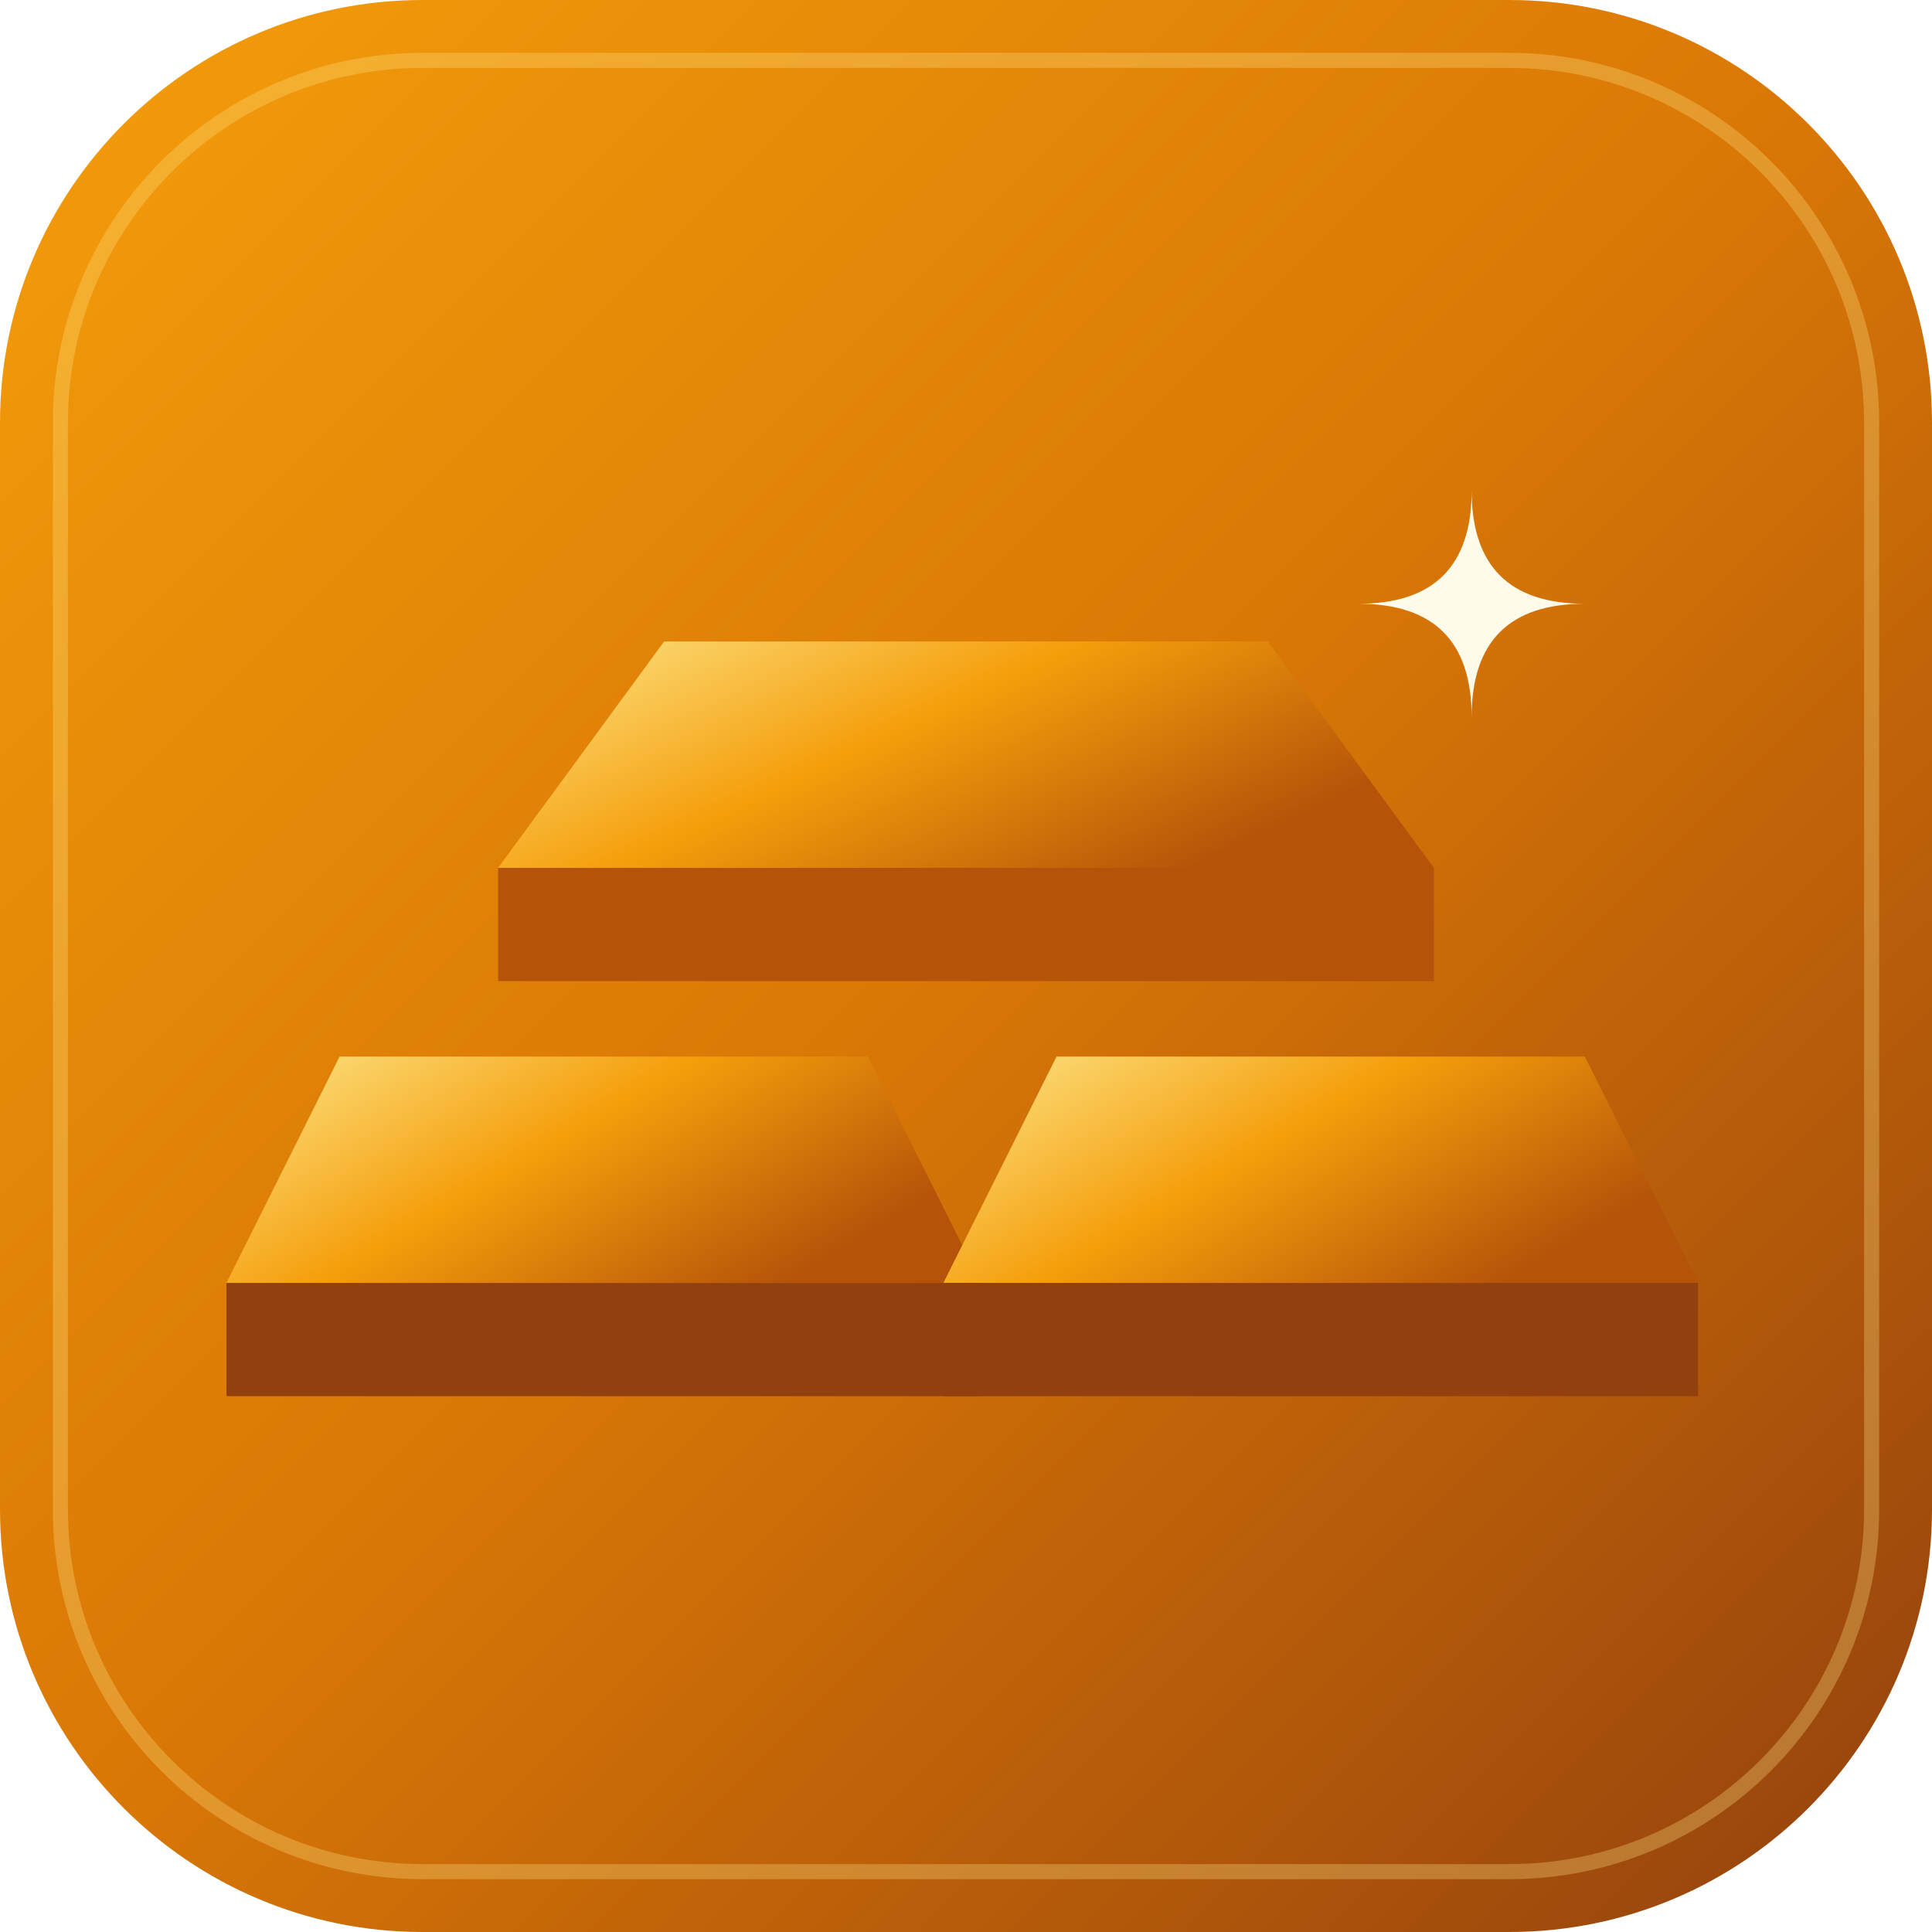
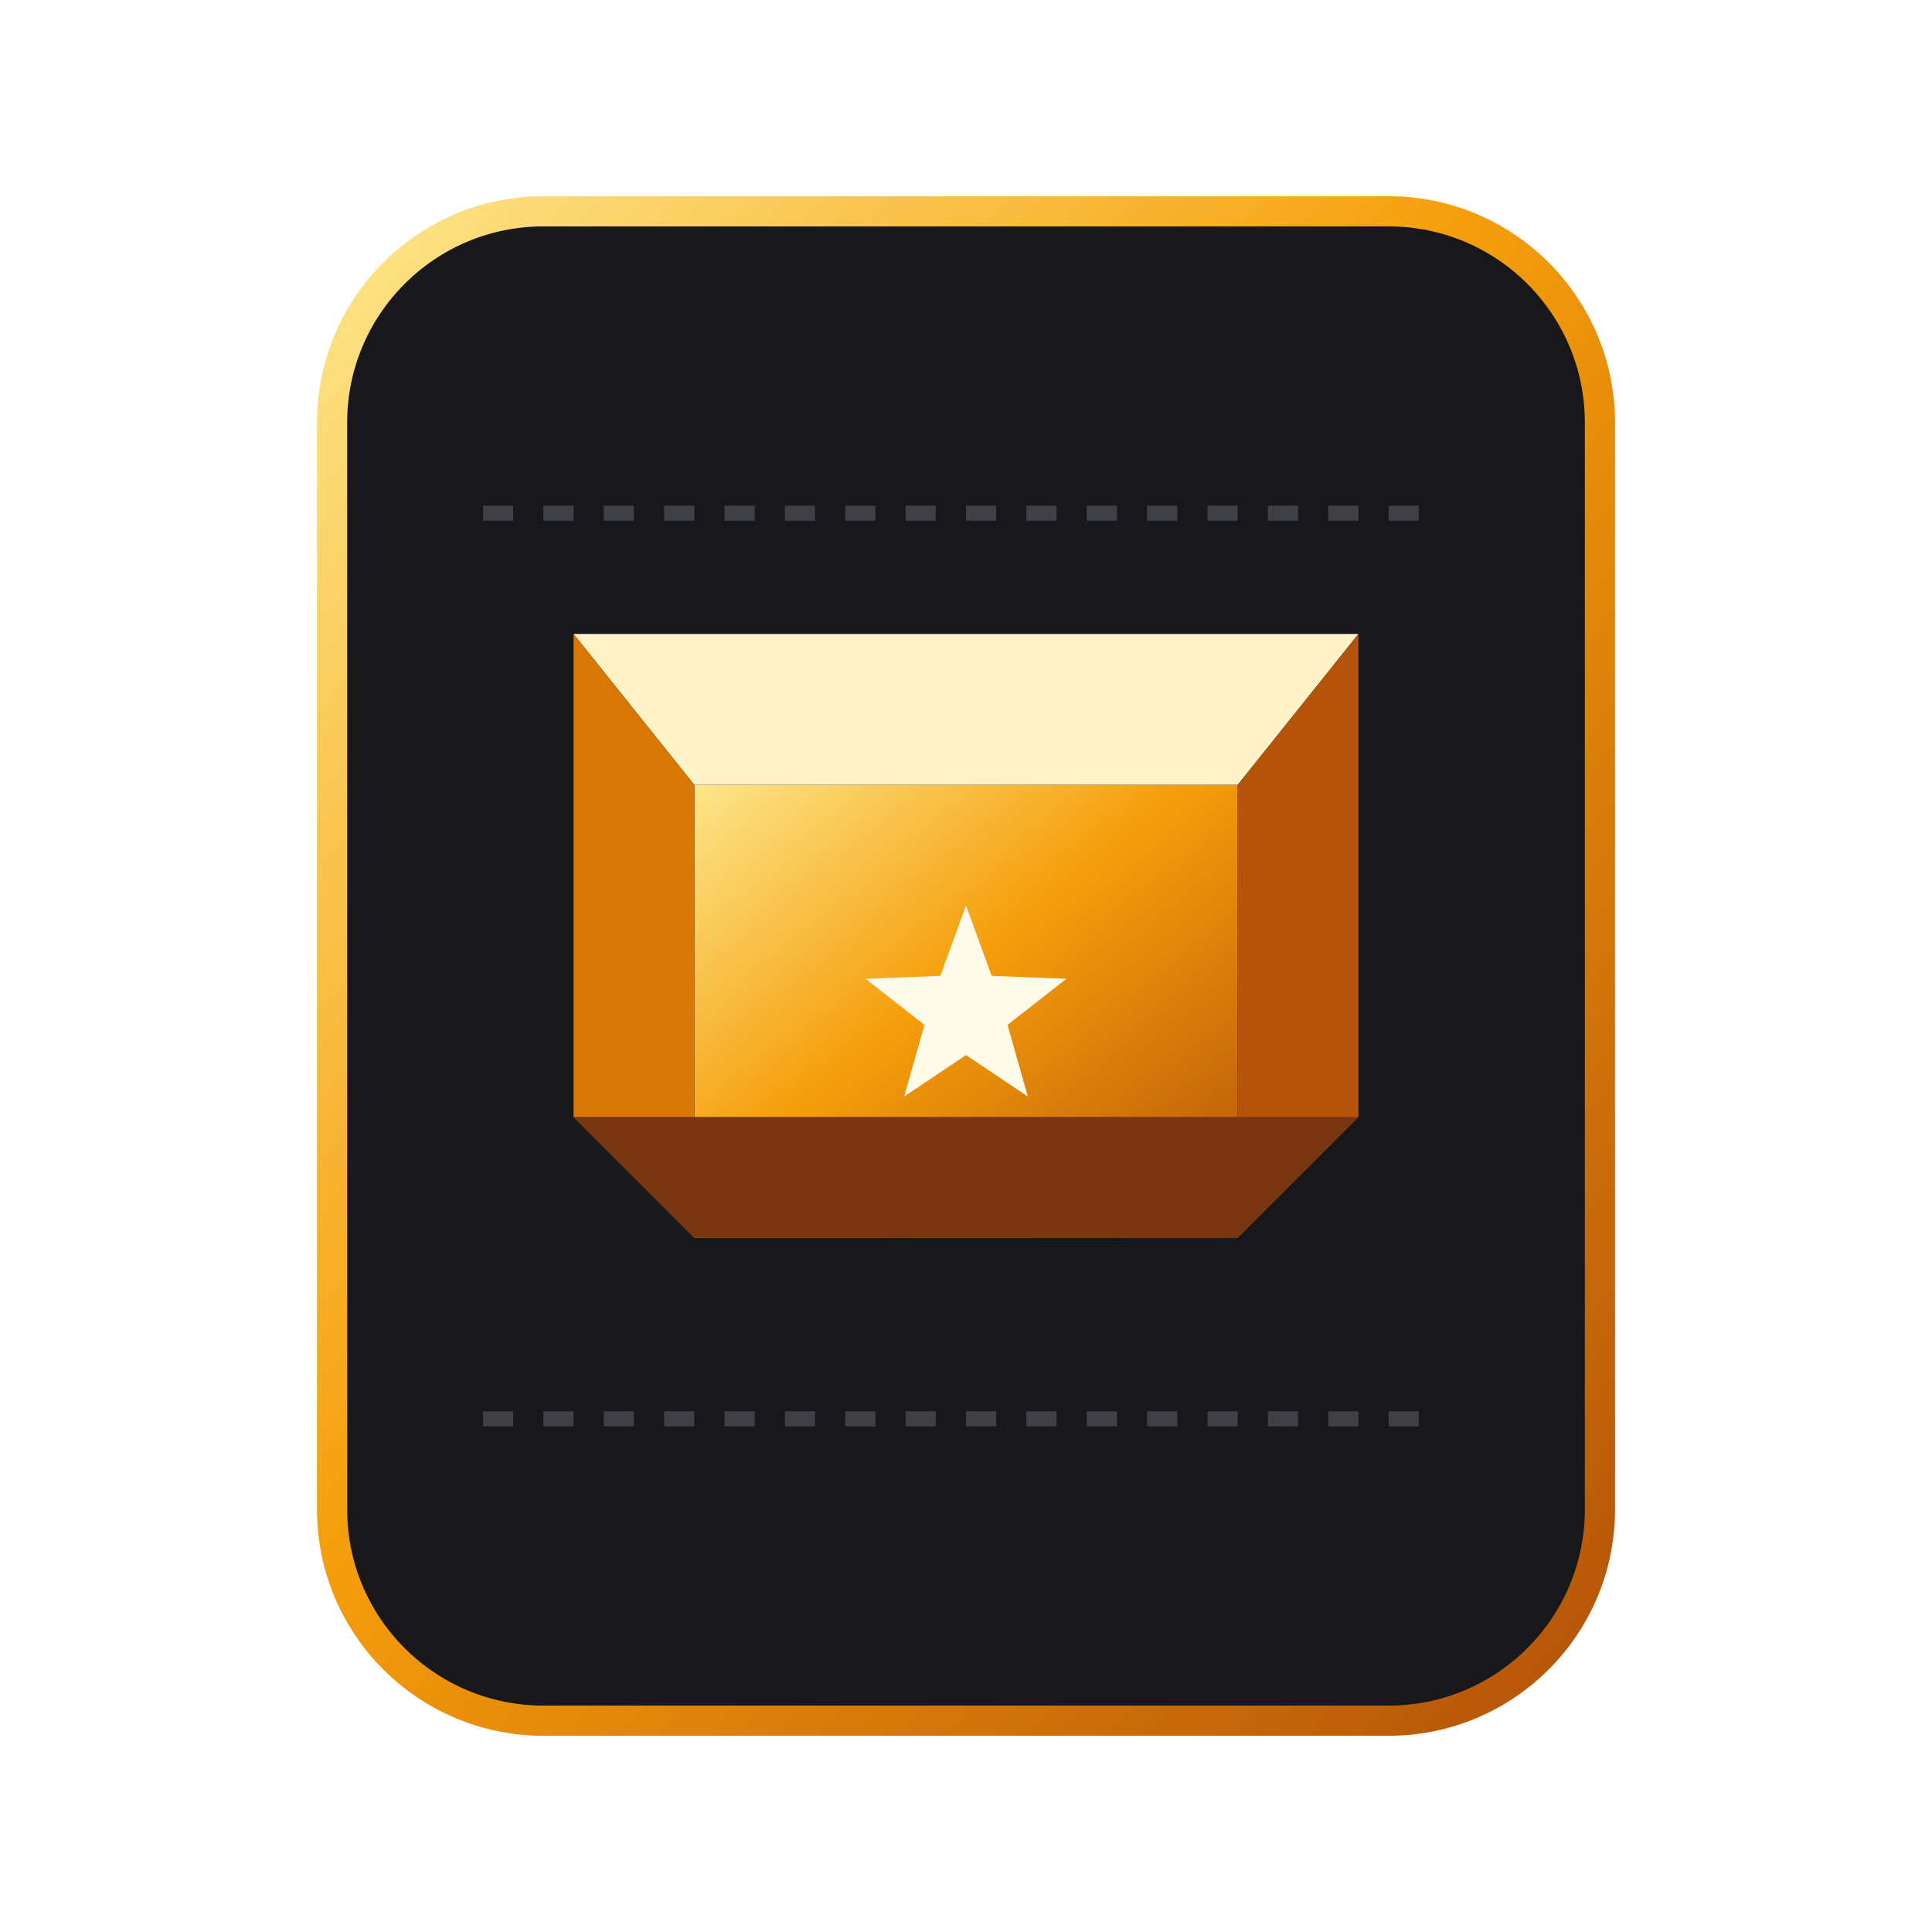
- <svg xmlns="http://www.w3.org/2000/svg" viewBox="0 0 512 512" width="512" height="512">
+ <svg xmlns="http://www.w3.org/2000/svg" viewBox="0 0 256 256" width="256" height="256" role="img" aria-labelledby="emasku-title">
  <defs>
-     <linearGradient id="goldGrad" x1="0%" y1="0%" x2="100%" y2="100%">
-       <stop offset="0%" stop-color="#F59E0B" />
-       <stop offset="50%" stop-color="#D97706" />
-       <stop offset="100%" stop-color="#92400E" />
-     </linearGradient>
-     <linearGradient id="barGrad" x1="0%" y1="0%" x2="100%" y2="50%">
+     <linearGradient id="gold-grad" x1="0%" y1="0%" x2="100%" y2="100%">
      <stop offset="0%" stop-color="#FDE68A" />
-       <stop offset="50%" stop-color="#F59E0B" />
+       <stop offset="45%" stop-color="#F59E0B" />
      <stop offset="100%" stop-color="#B45309" />
    </linearGradient>
+     <linearGradient id="gold-bright" x1="0%" y1="0%" x2="0%" y2="100%">
+       <stop offset="0%" stop-color="#FEF3C7" />
+       <stop offset="100%" stop-color="#F59E0B" />
+     </linearGradient>
  </defs>
-   <rect width="512" height="512" rx="112" fill="url(#goldGrad)" />
-   <rect x="16" y="16" width="480" height="480" rx="96" fill="none" stroke="#FDE68A" stroke-width="4" stroke-opacity="0.3" />
-   <polygon points="176,170 336,170 380,230 132,230" fill="url(#barGrad)" />
-   <polygon points="132,230 380,230 380,260 132,260" fill="#B45309" />
-   <polygon points="90,280 230,280 260,340 60,340" fill="url(#barGrad)" />
-   <polygon points="60,340 260,340 260,370 60,370" fill="#92400E" />
-   <polygon points="280,280 420,280 450,340 250,340" fill="url(#barGrad)" />
-   <polygon points="250,340 450,340 450,370 250,370" fill="#92400E" />
-   <path d="M 390 130 Q 390 160 420 160 Q 390 160 390 190 Q 390 160 360 160 Q 390 160 390 130 Z" fill="#FFFBEB" />
+   <rect x="44" y="28" width="168" height="200" rx="28" fill="#18181B" stroke="url(#gold-grad)" stroke-width="4" />
+   <path d="M 64 68 L 192 68 M 64 188 L 192 188" stroke="#3F3F46" stroke-width="2" stroke-dasharray="4 4" />
+   <polygon points="76,84 180,84 164,104 92,104" fill="#FEF3C7" />
+   <polygon points="92,104 164,104 164,164 92,164" fill="url(#gold-grad)" />
+   <polygon points="180,84 164,104 164,164 180,148" fill="#B45309" />
+   <polygon points="76,84 92,104 92,164 76,148" fill="#D97706" />
+   <polygon points="76,148 92,164 164,164 180,148" fill="#78350F" />
+   <path d="M 128.0 120.0 L 131.4 129.3 L 141.3 129.7 L 133.5 135.8 L 136.2 145.3 L 128.0 139.8 L 119.8 145.3 L 122.5 135.8 L 114.7 129.7 L 124.6 129.3 Z" fill="#FFFBEB" />
</svg>
